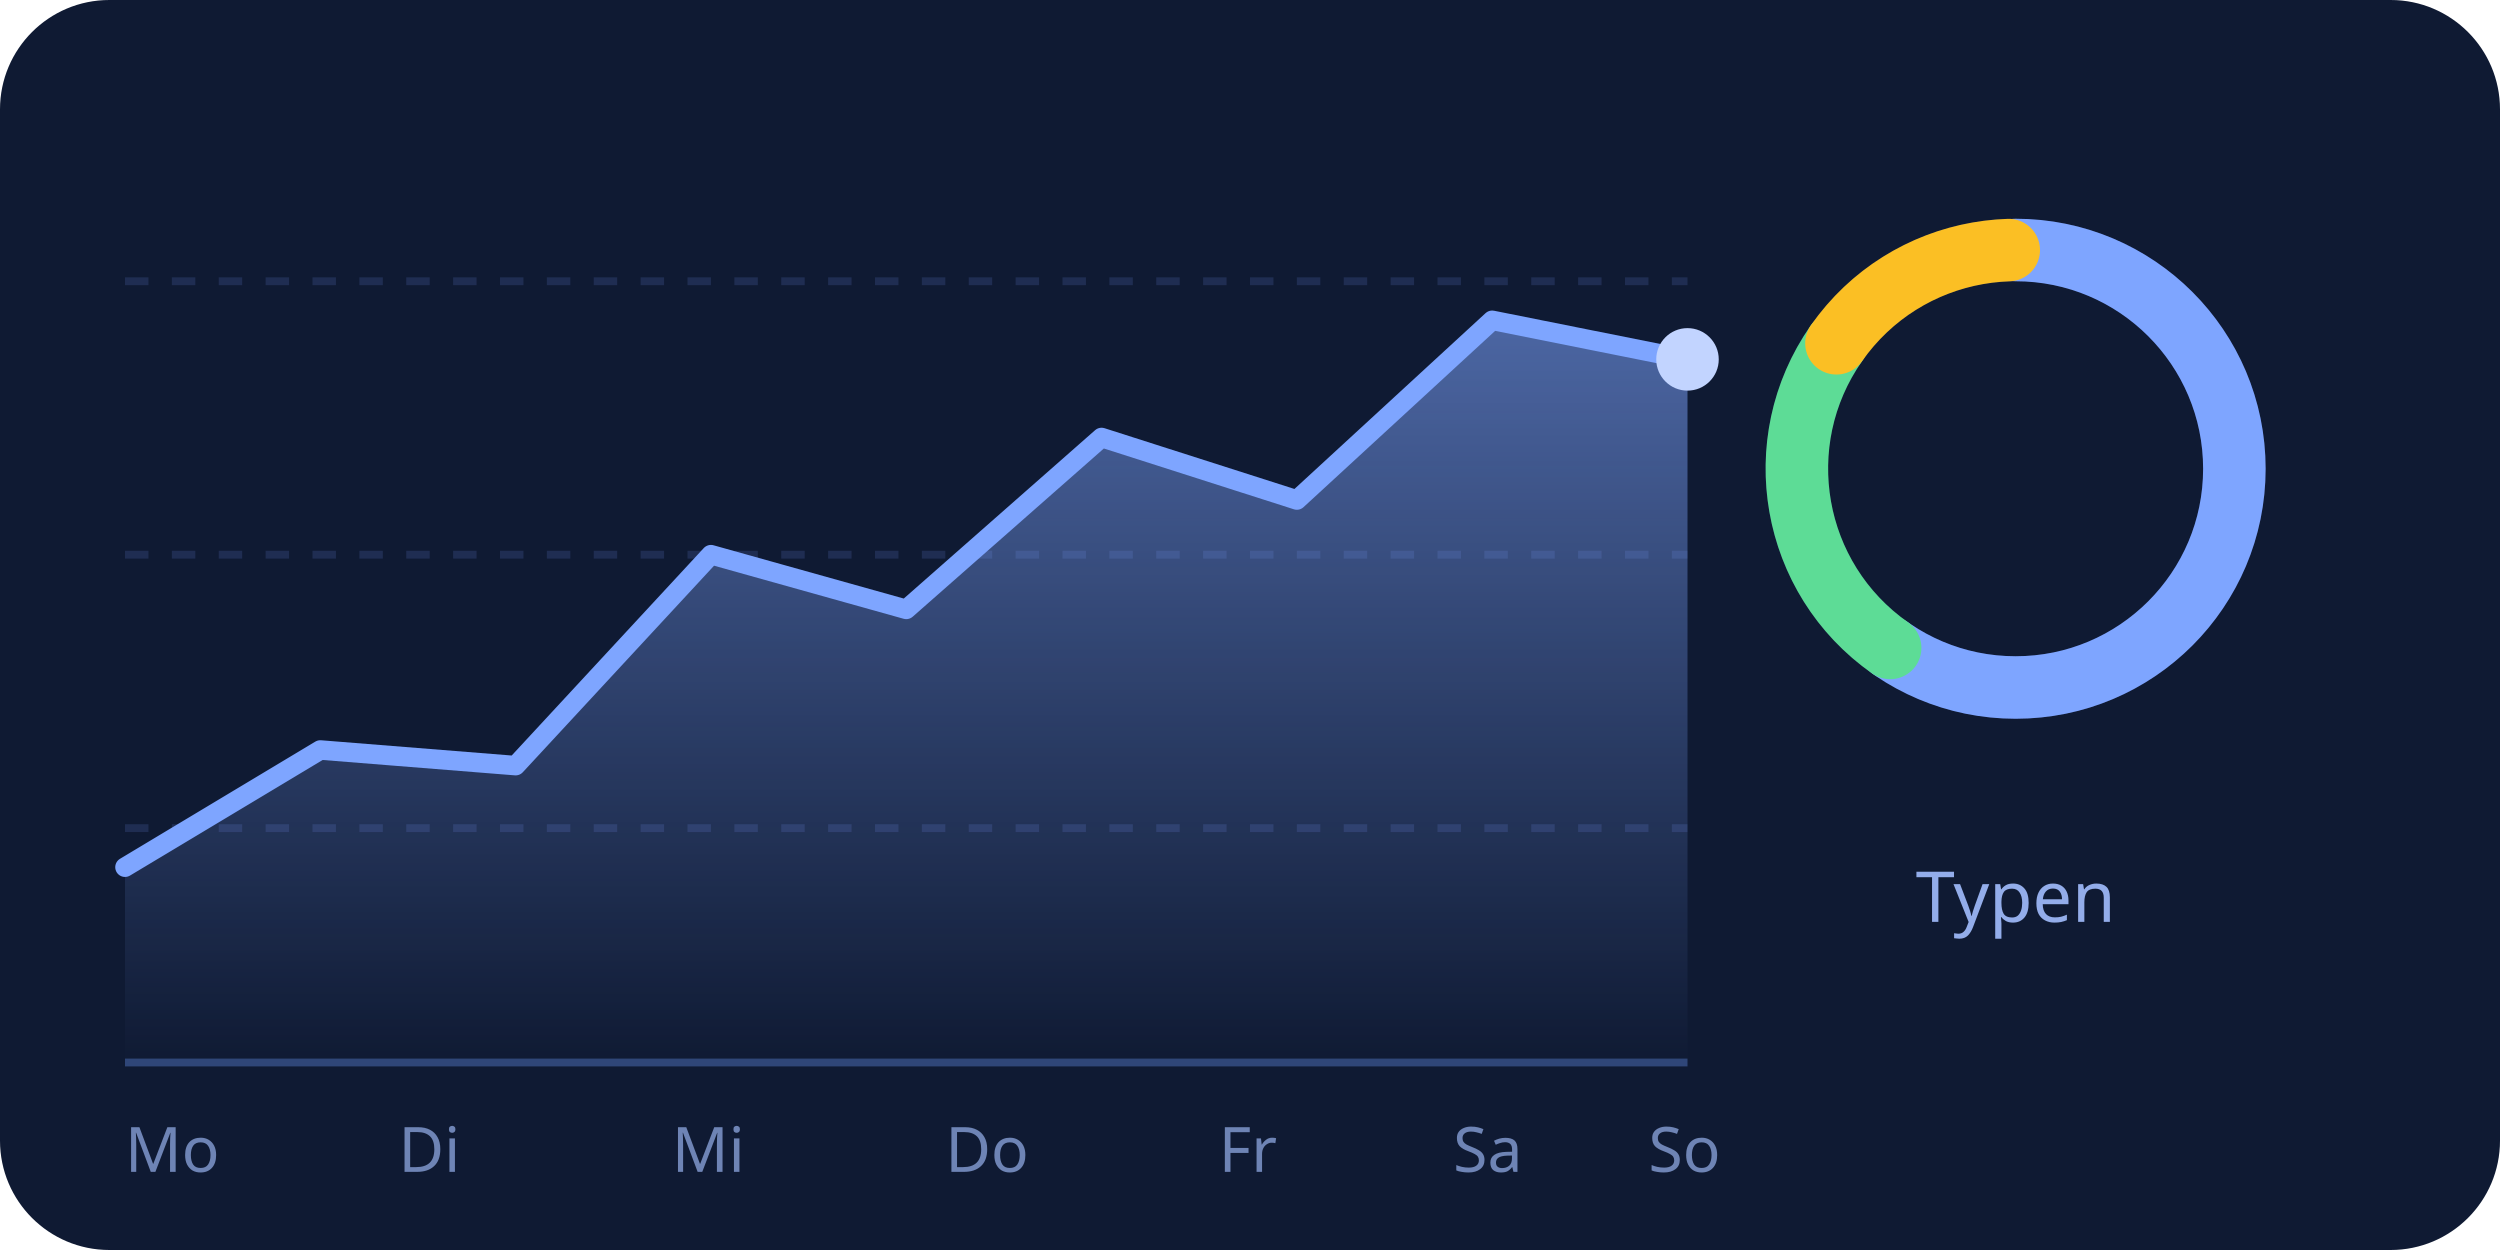
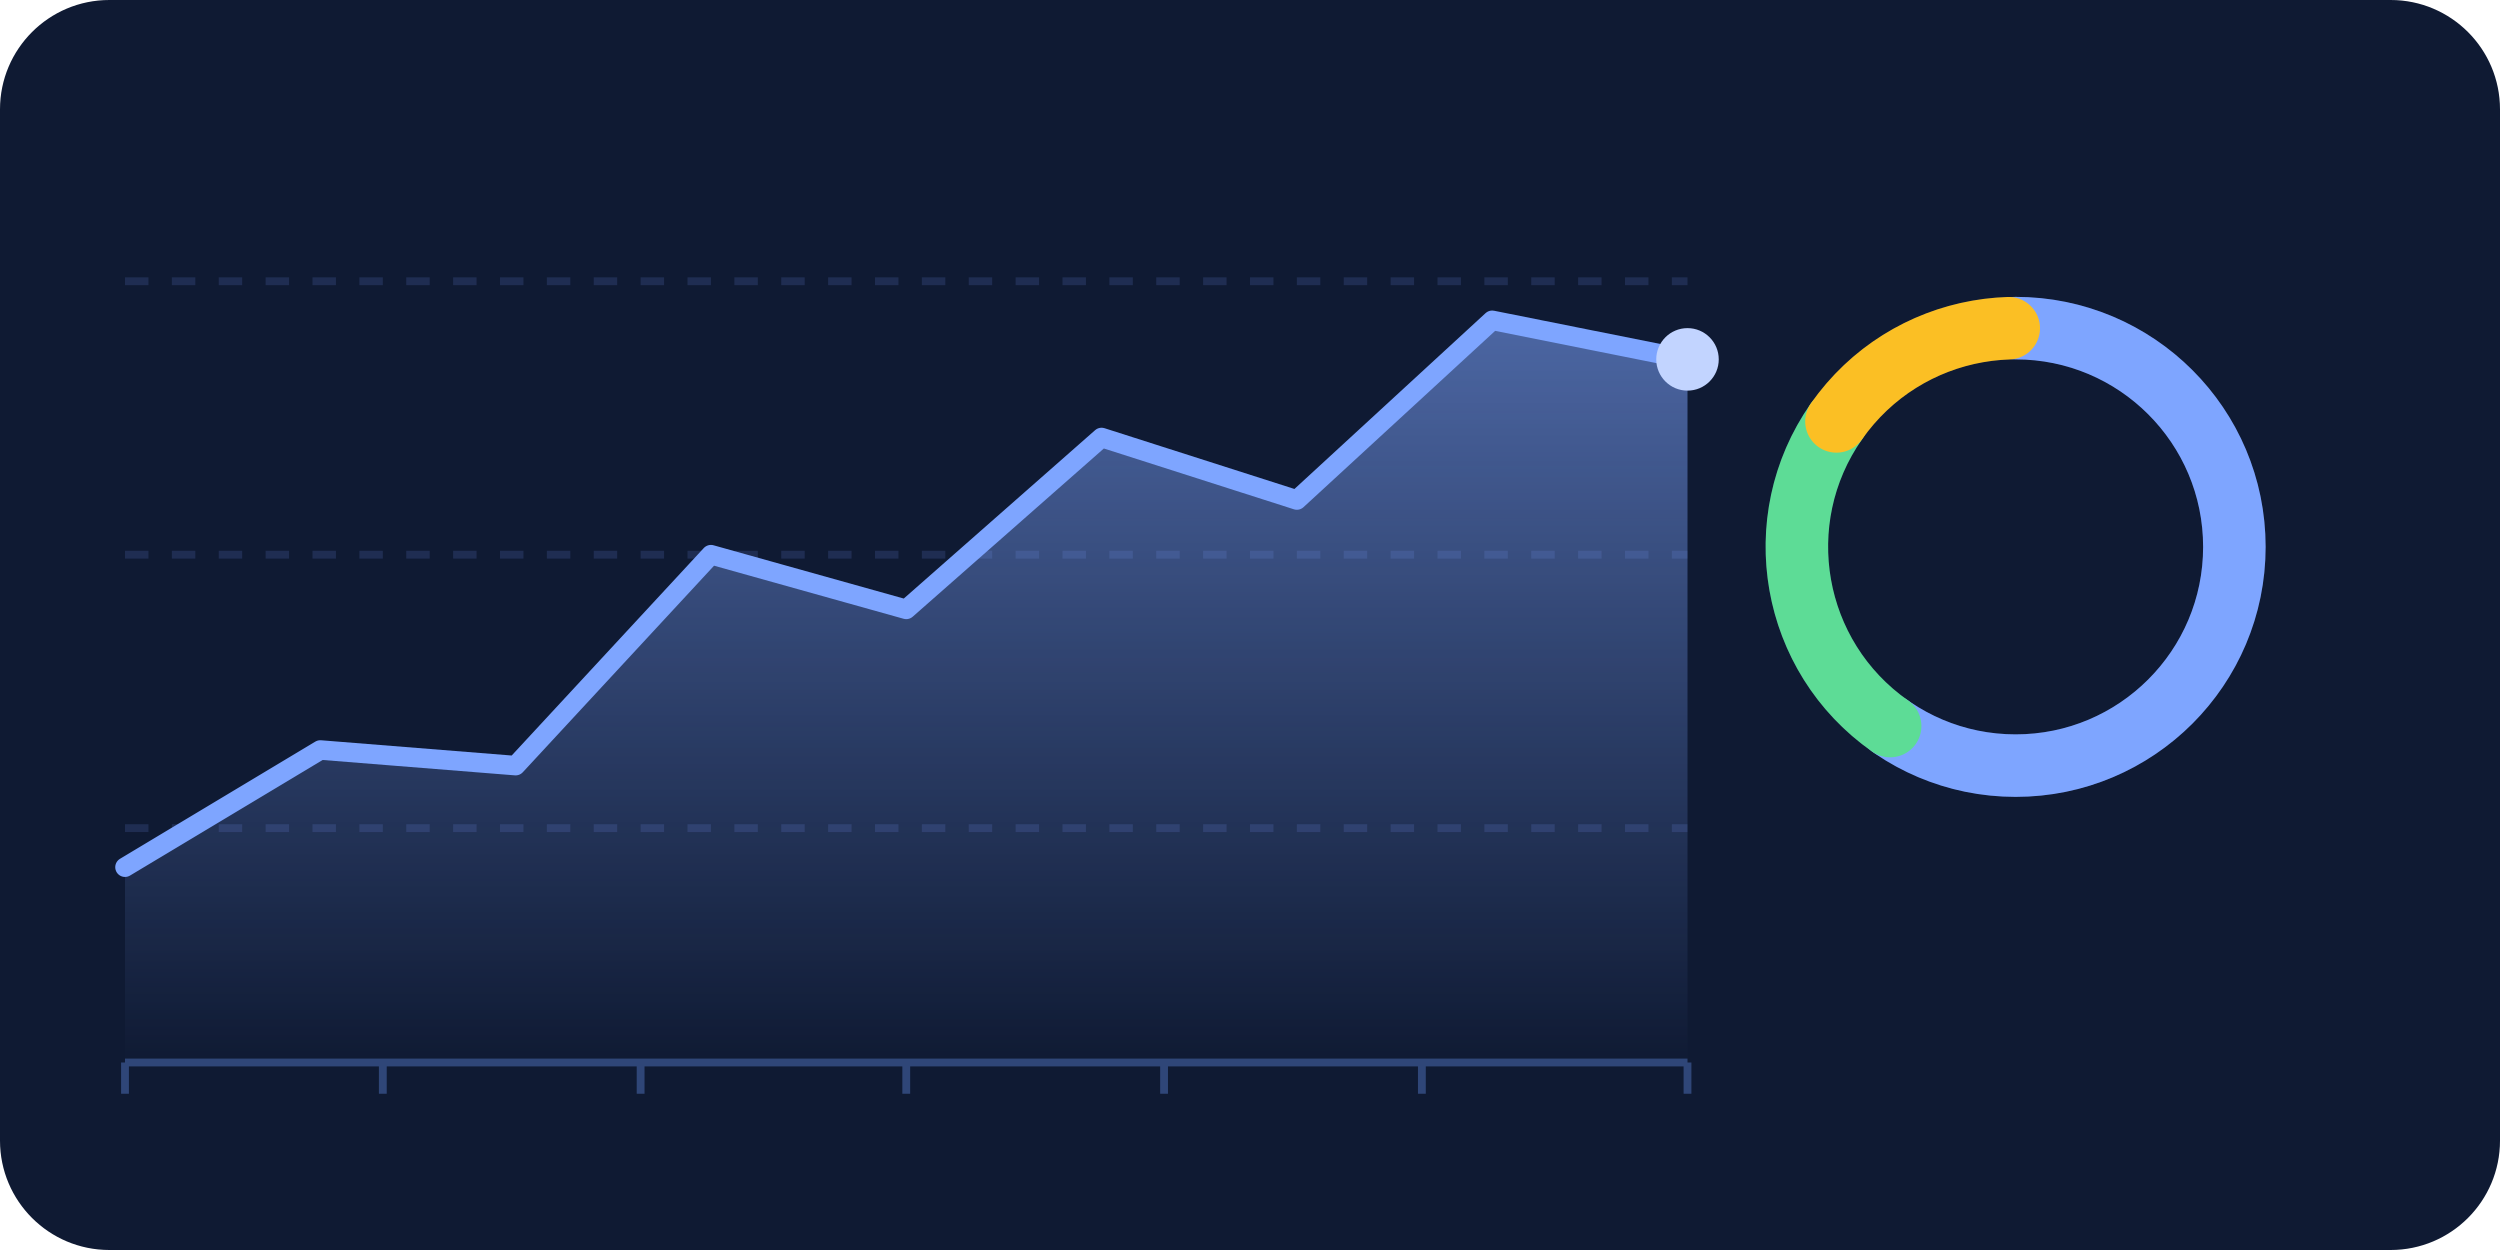
<svg xmlns="http://www.w3.org/2000/svg" width="320" height="160" viewBox="0 0 320 160" fill="none" role="img" aria-hidden="true">
  <defs>
    <linearGradient id="chart-fill" x1="0" y1="0" x2="0" y2="1">
      <stop offset="0%" stop-color="#7EA5FF" stop-opacity="0.55" />
      <stop offset="100%" stop-color="#7EA5FF" stop-opacity="0" />
    </linearGradient>
    <linearGradient id="chart-fill-light" x1="0" y1="0" x2="0" y2="1">
      <stop offset="0%" stop-color="#3868D8" stop-opacity="0.45" />
      <stop offset="100%" stop-color="#3868D8" stop-opacity="0" />
    </linearGradient>
    <style>
      .bg { fill: #0F1A33; }
      .axis { stroke: #2F4678; stroke-width: 1; }
      .grid { stroke: #1F2D52; stroke-width: 1; stroke-dasharray: 3 3; }
      .line { stroke: #7EA5FF; stroke-width: 2.5; fill: none; stroke-linejoin: round; stroke-linecap: round; }
      .area { fill: url(#chart-fill); }
      .dot { fill: #C2D4FF; }
      .pie-track { fill: none; stroke: #1F2D52; stroke-width: 8; }
      .pie-1 { fill: none; stroke: #7EA5FF; stroke-width: 8; stroke-linecap: round; }
      .pie-2 { fill: none; stroke: #5DDC96; stroke-width: 8; stroke-linecap: round; }
      .pie-3 { fill: none; stroke: #FBBF24; stroke-width: 8; stroke-linecap: round; }
      .axis-label { fill: #6E84B5; font-family: system-ui, sans-serif; font-size: 8px; }
      .pie-label { fill: #93ADEA; font-family: system-ui, sans-serif; font-size: 9px; }

      @media (prefers-color-scheme: light) {
        .bg { fill: #F4F8FF; }
        .axis { stroke: #C0D0F0; }
        .grid { stroke: #DBE5F8; }
        .line { stroke: #2550C0; }
        .area { fill: url(#chart-fill-light); }
        .dot { fill: #2550C0; }
        .pie-track { stroke: #DBE5F8; }
        .pie-1 { stroke: #3868D8; }
        .pie-2 { stroke: #16A34A; }
        .pie-3 { stroke: #B45309; }
        .axis-label { fill: #6A7FA8; }
        .pie-label { fill: #3B82F6; }
      }
    </style>
  </defs>
  <rect width="320" height="160" rx="14" class="bg" />
  <g transform="translate(16, 16)">
    <line x1="0" y1="20" x2="200" y2="20" class="grid" />
    <line x1="0" y1="55" x2="200" y2="55" class="grid" />
    <line x1="0" y1="90" x2="200" y2="90" class="grid" />
    <path class="area" d="M0,95 L25,80 L50,82 L75,55 L100,62 L125,40 L150,48 L175,25 L200,30 L200,120 L0,120 Z" />
    <polyline class="line" points="0,95 25,80 50,82 75,55 100,62 125,40 150,48 175,25 200,30" />
    <circle cx="200" cy="30" r="4" class="dot" />
    <line x1="0" y1="120" x2="200" y2="120" class="axis" />
-     <text x="0" y="134" class="axis-label">Mo</text>
-     <text x="35" y="134" class="axis-label">Di</text>
-     <text x="70" y="134" class="axis-label">Mi</text>
-     <text x="105" y="134" class="axis-label">Do</text>
-     <text x="140" y="134" class="axis-label">Fr</text>
-     <text x="170" y="134" class="axis-label">Sa</text>
-     <text x="195" y="134" class="axis-label">So</text>
+     <line x1="0" y1="120" x2="0" y2="124" class="axis" />
+     <line x1="33" y1="120" x2="33" y2="124" class="axis" />
+     <line x1="66" y1="120" x2="66" y2="124" class="axis" />
+     <line x1="100" y1="120" x2="100" y2="124" class="axis" />
+     <line x1="133" y1="120" x2="133" y2="124" class="axis" />
+     <line x1="166" y1="120" x2="166" y2="124" class="axis" />
+     <line x1="200" y1="120" x2="200" y2="124" class="axis" />
  </g>
-   <g transform="translate(258, 60)">
+   <g transform="translate(258, 70)">
    <circle r="28" class="pie-track" />
    <circle r="28" class="pie-1" stroke-dasharray="105 176" transform="rotate(-90)" />
    <circle r="28" class="pie-2" stroke-dasharray="44 176" transform="rotate(125)" />
    <circle r="28" class="pie-3" stroke-dasharray="26 176" transform="rotate(215)" />
  </g>
-   <text x="258" y="118" text-anchor="middle" class="pie-label">Typen</text>
</svg>
